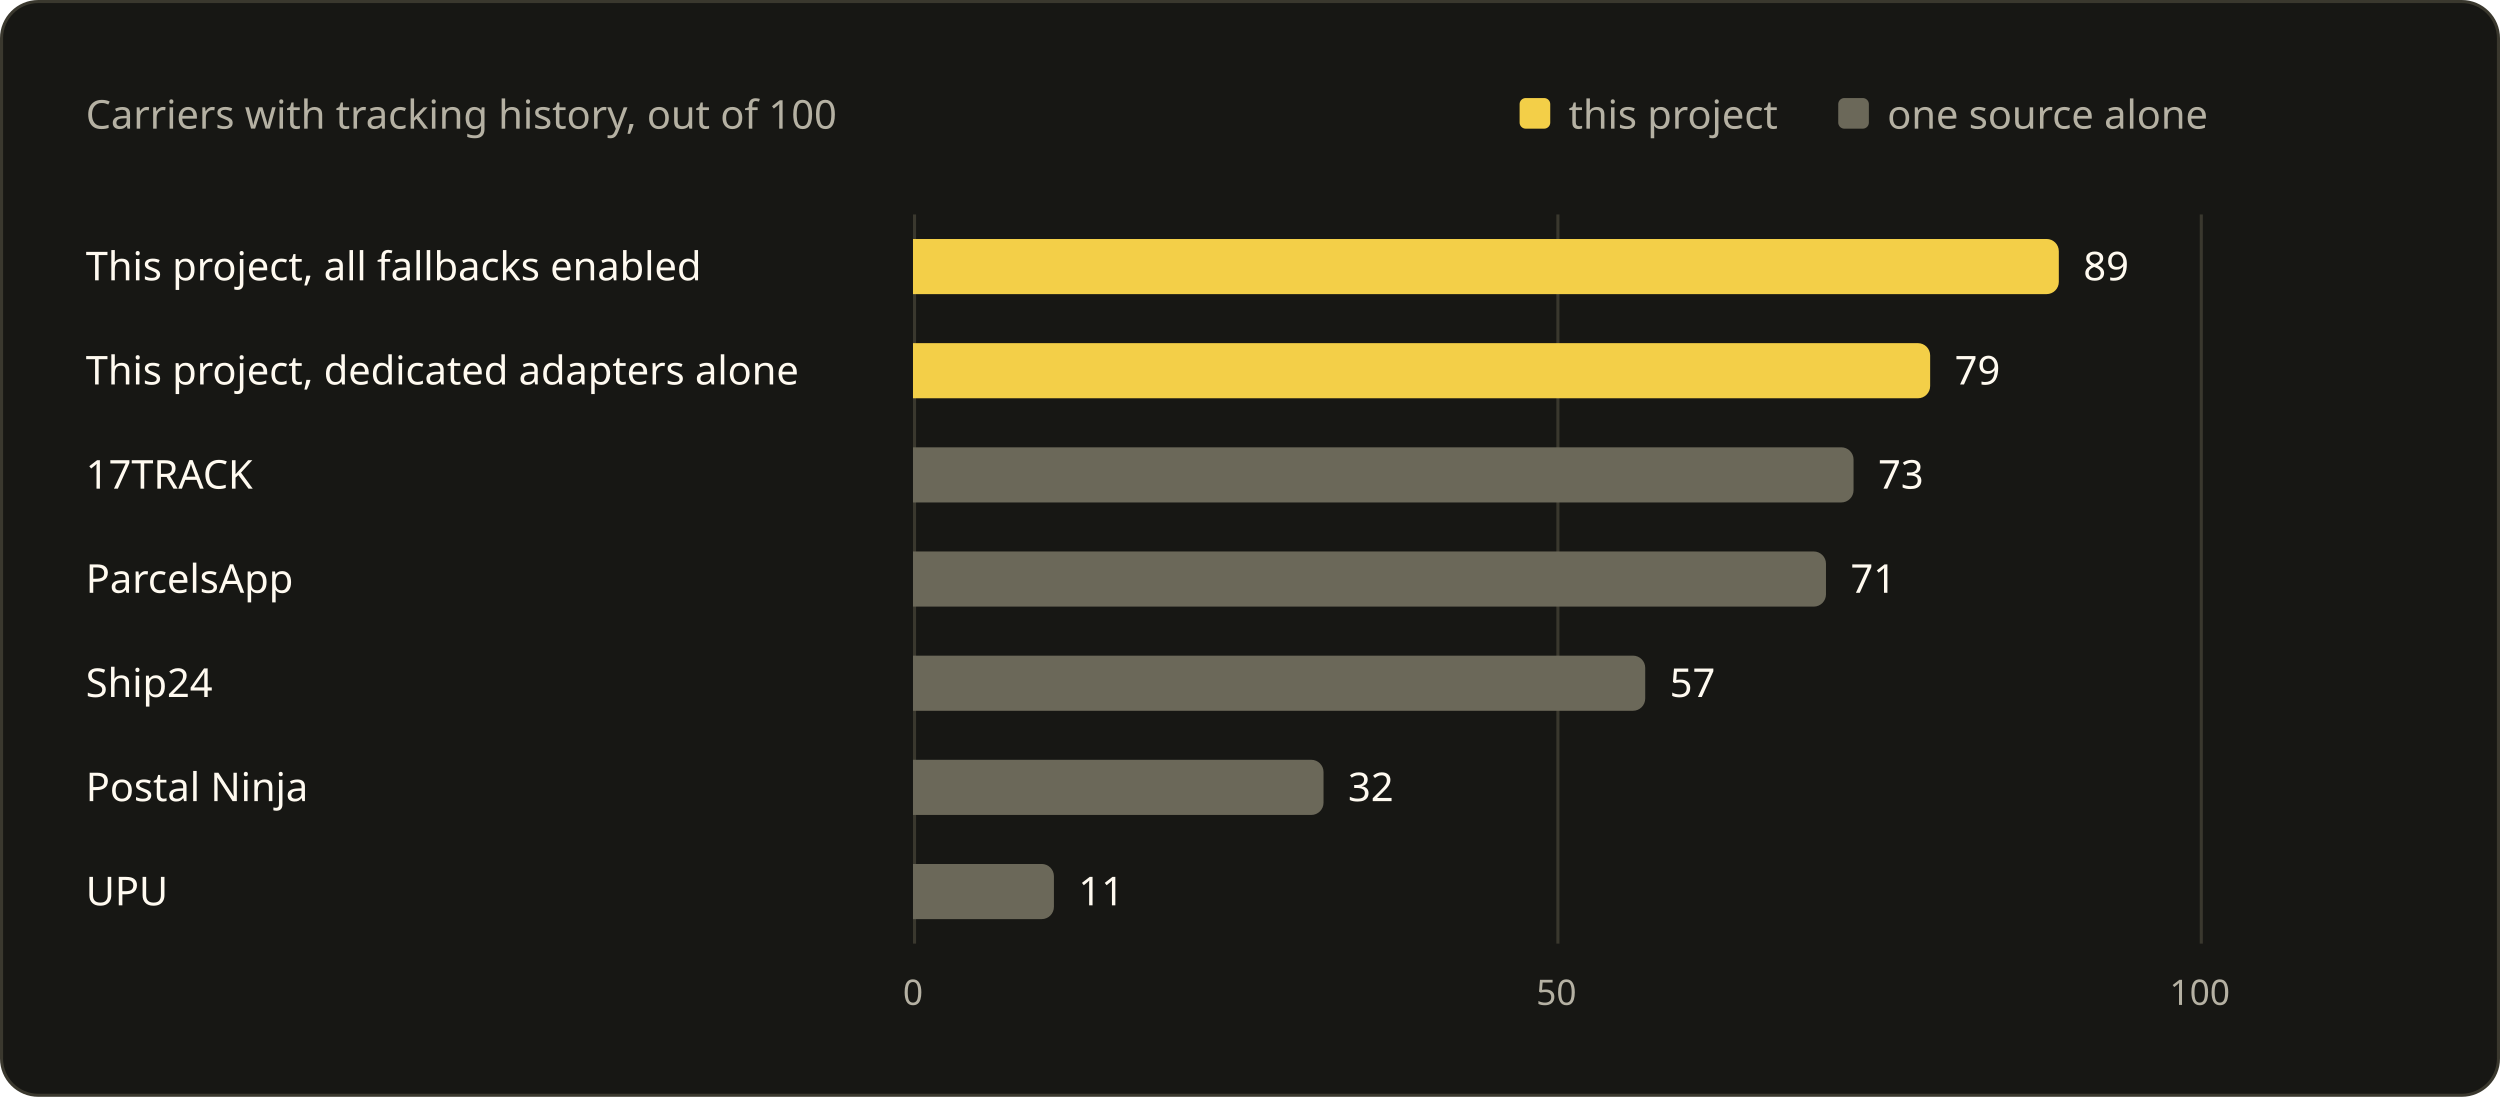
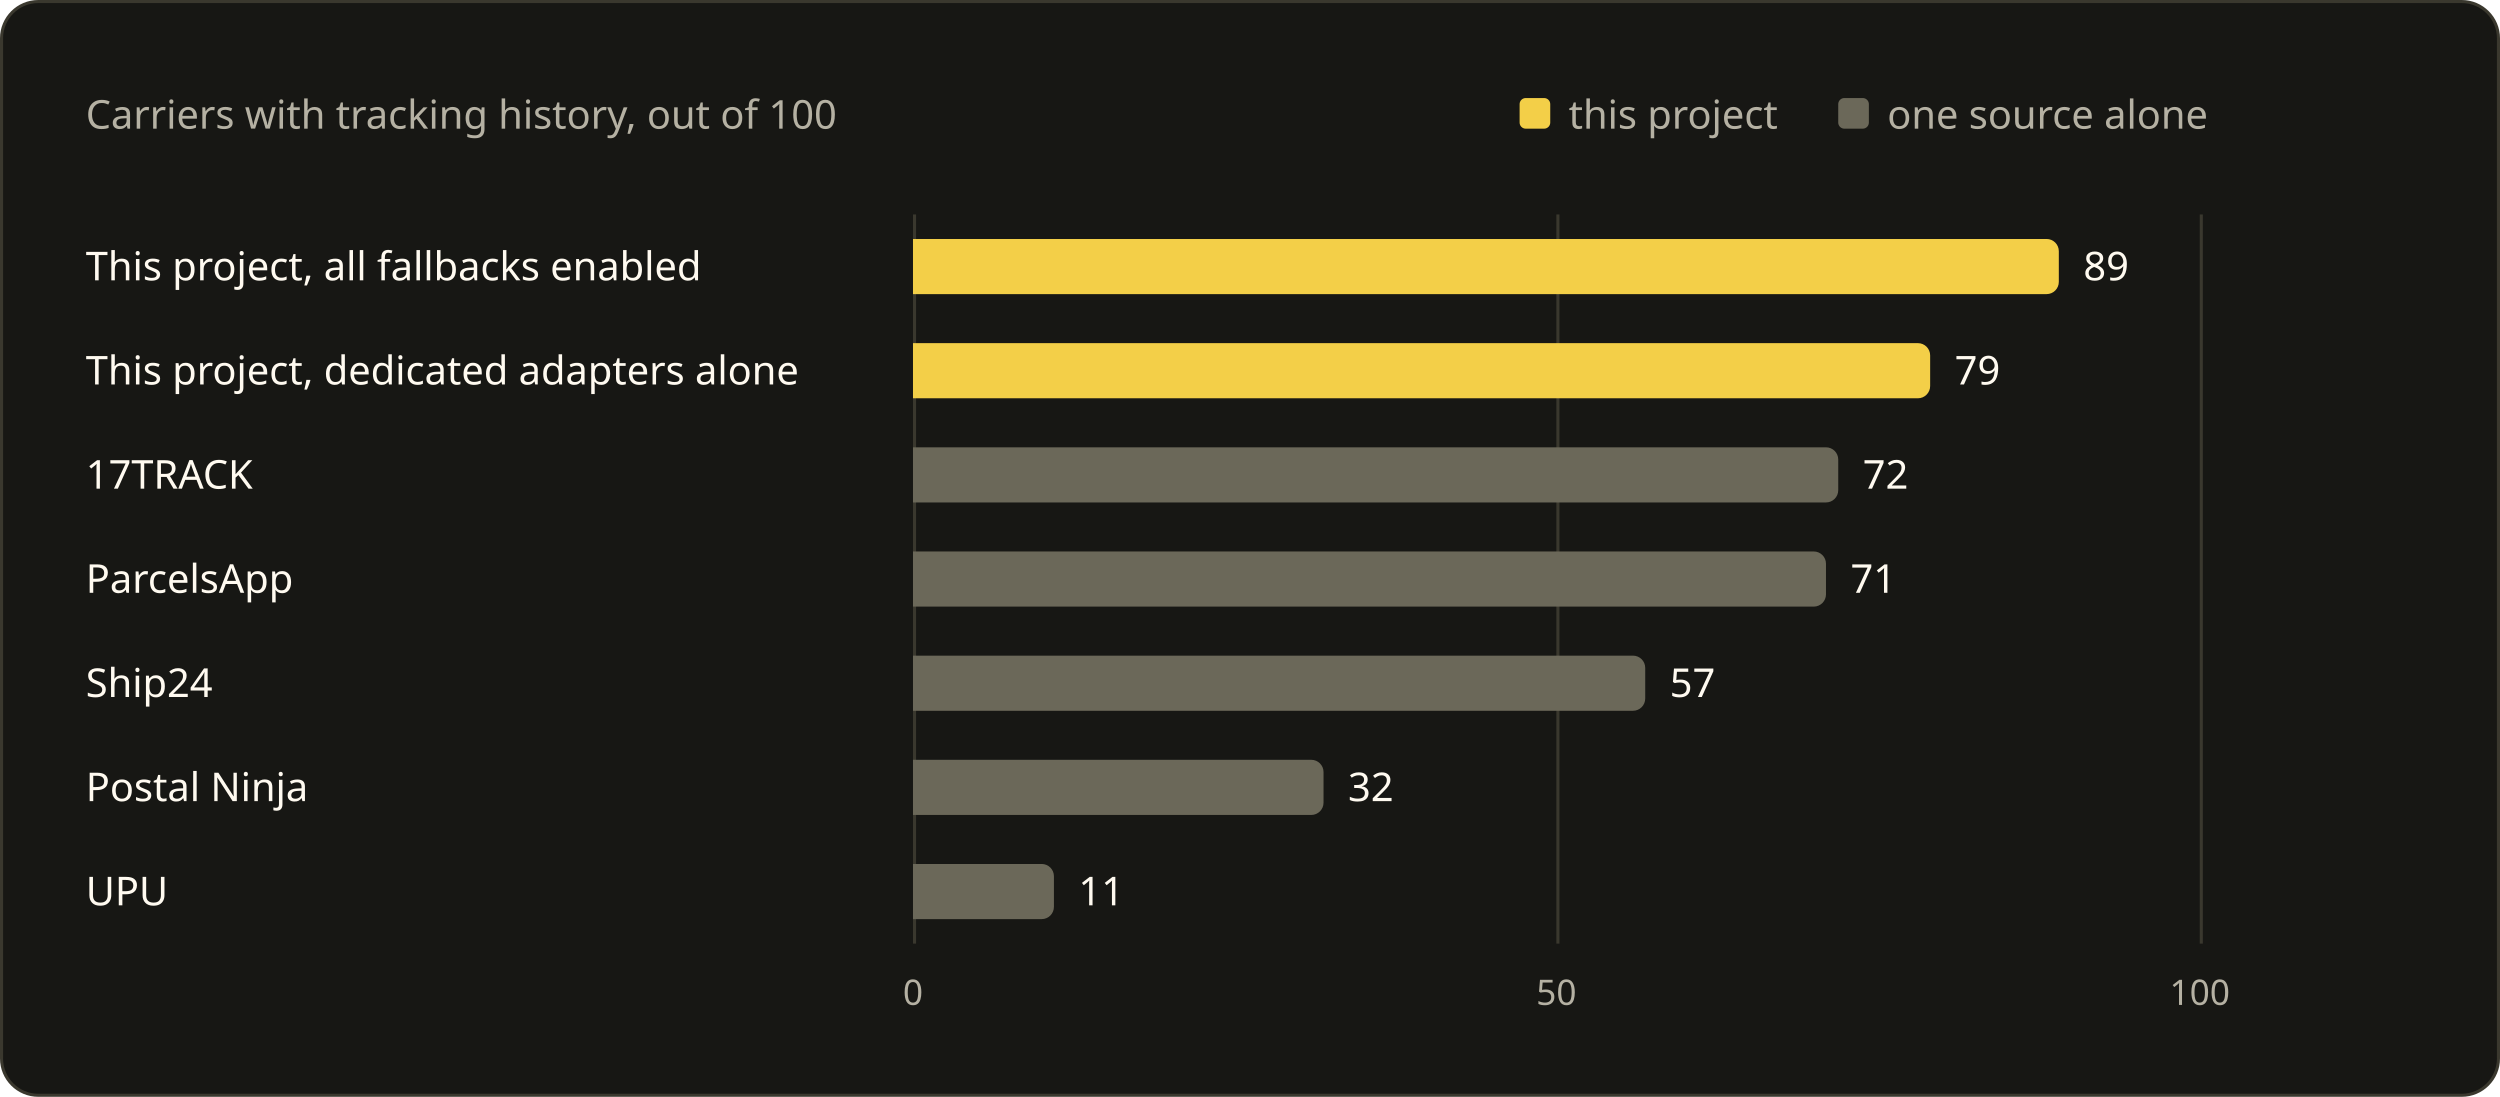
<svg xmlns="http://www.w3.org/2000/svg" viewBox="0 0 816 358" role="img" aria-label="Carriers with tracking history, by source">
  <style>text { font: 13px -apple-system, BlinkMacSystemFont, 'Segoe UI', 'Noto Sans', Helvetica, Arial, sans-serif; }</style>
  <rect x=".5" y=".5" width="815" height="357" rx="12" fill="#171714" stroke="#3a382e" />
  <g transform="translate(28 26)">
    <text x="0" y="16" fill="#b5b1a3">Carriers with tracking history, out of 100</text>
    <rect x="468" y="6" width="10" height="10" rx="2" fill="#f3cf48" />
    <text x="484" y="16" fill="#b5b1a3">this project</text>
    <rect x="572" y="6" width="10" height="10" rx="2" fill="#6b6859" />
    <text x="588" y="16" fill="#b5b1a3">one source alone</text>
    <path d="M270.5 44V282" stroke="#3a382e" />
    <path d="M480.5 44V282" stroke="#3a382e" />
    <path d="M690.5 44V282" stroke="#3a382e" />
    <text x="0" y="65.5" fill="#fffaf0" font-weight="600">This project, all fallbacks enabled</text>
    <path d="M270 52h370a4 4 0 0 1 4 4v10a4 4 0 0 1-4 4h-370z" fill="#f3cf48" />
    <text x="652" y="65.5" fill="#fffaf0" font-weight="600">89</text>
    <text x="0" y="99.5" fill="#fffaf0" font-weight="600">This project, dedicated adapters alone</text>
    <path d="M270 86h328a4 4 0 0 1 4 4v10a4 4 0 0 1-4 4h-328z" fill="#f3cf48" />
    <text x="610" y="99.5" fill="#fffaf0" font-weight="600">79</text>
    <text x="0" y="133.5" fill="#fffaf0">17TRACK</text>
-     <path d="M270 120h303a4 4 0 0 1 4 4v10a4 4 0 0 1-4 4h-303z" fill="#6b6859" />
-     <text x="585" y="133.5" fill="#fffaf0">73</text>
+     <path d="M270 120h298a4 4 0 0 1 4 4v10a4 4 0 0 1-4 4h-298z" fill="#6b6859" />
+     <text x="580" y="133.5" fill="#fffaf0">72</text>
    <text x="0" y="167.5" fill="#fffaf0">ParcelsApp</text>
    <path d="M270 154h294a4 4 0 0 1 4 4v10a4 4 0 0 1-4 4h-294z" fill="#6b6859" />
    <text x="576" y="167.5" fill="#fffaf0">71</text>
    <text x="0" y="201.5" fill="#fffaf0">Ship24</text>
    <path d="M270 188h235a4 4 0 0 1 4 4v10a4 4 0 0 1-4 4h-235z" fill="#6b6859" />
    <text x="517" y="201.5" fill="#fffaf0">57</text>
    <text x="0" y="235.5" fill="#fffaf0">Postal Ninja</text>
    <path d="M270 222h130a4 4 0 0 1 4 4v10a4 4 0 0 1-4 4h-130z" fill="#6b6859" />
    <text x="412" y="235.5" fill="#fffaf0">32</text>
    <text x="0" y="269.5" fill="#fffaf0">UPU</text>
    <path d="M270 256h42a4 4 0 0 1 4 4v10a4 4 0 0 1-4 4h-42z" fill="#6b6859" />
    <text x="324" y="269.5" fill="#fffaf0">11</text>
    <text x="270" y="302" fill="#b5b1a3" text-anchor="middle" style="font-size: 11.5px">0</text>
    <text x="480" y="302" fill="#b5b1a3" text-anchor="middle" style="font-size: 11.5px">50</text>
    <text x="690" y="302" fill="#b5b1a3" text-anchor="middle" style="font-size: 11.5px">100</text>
  </g>
</svg>
